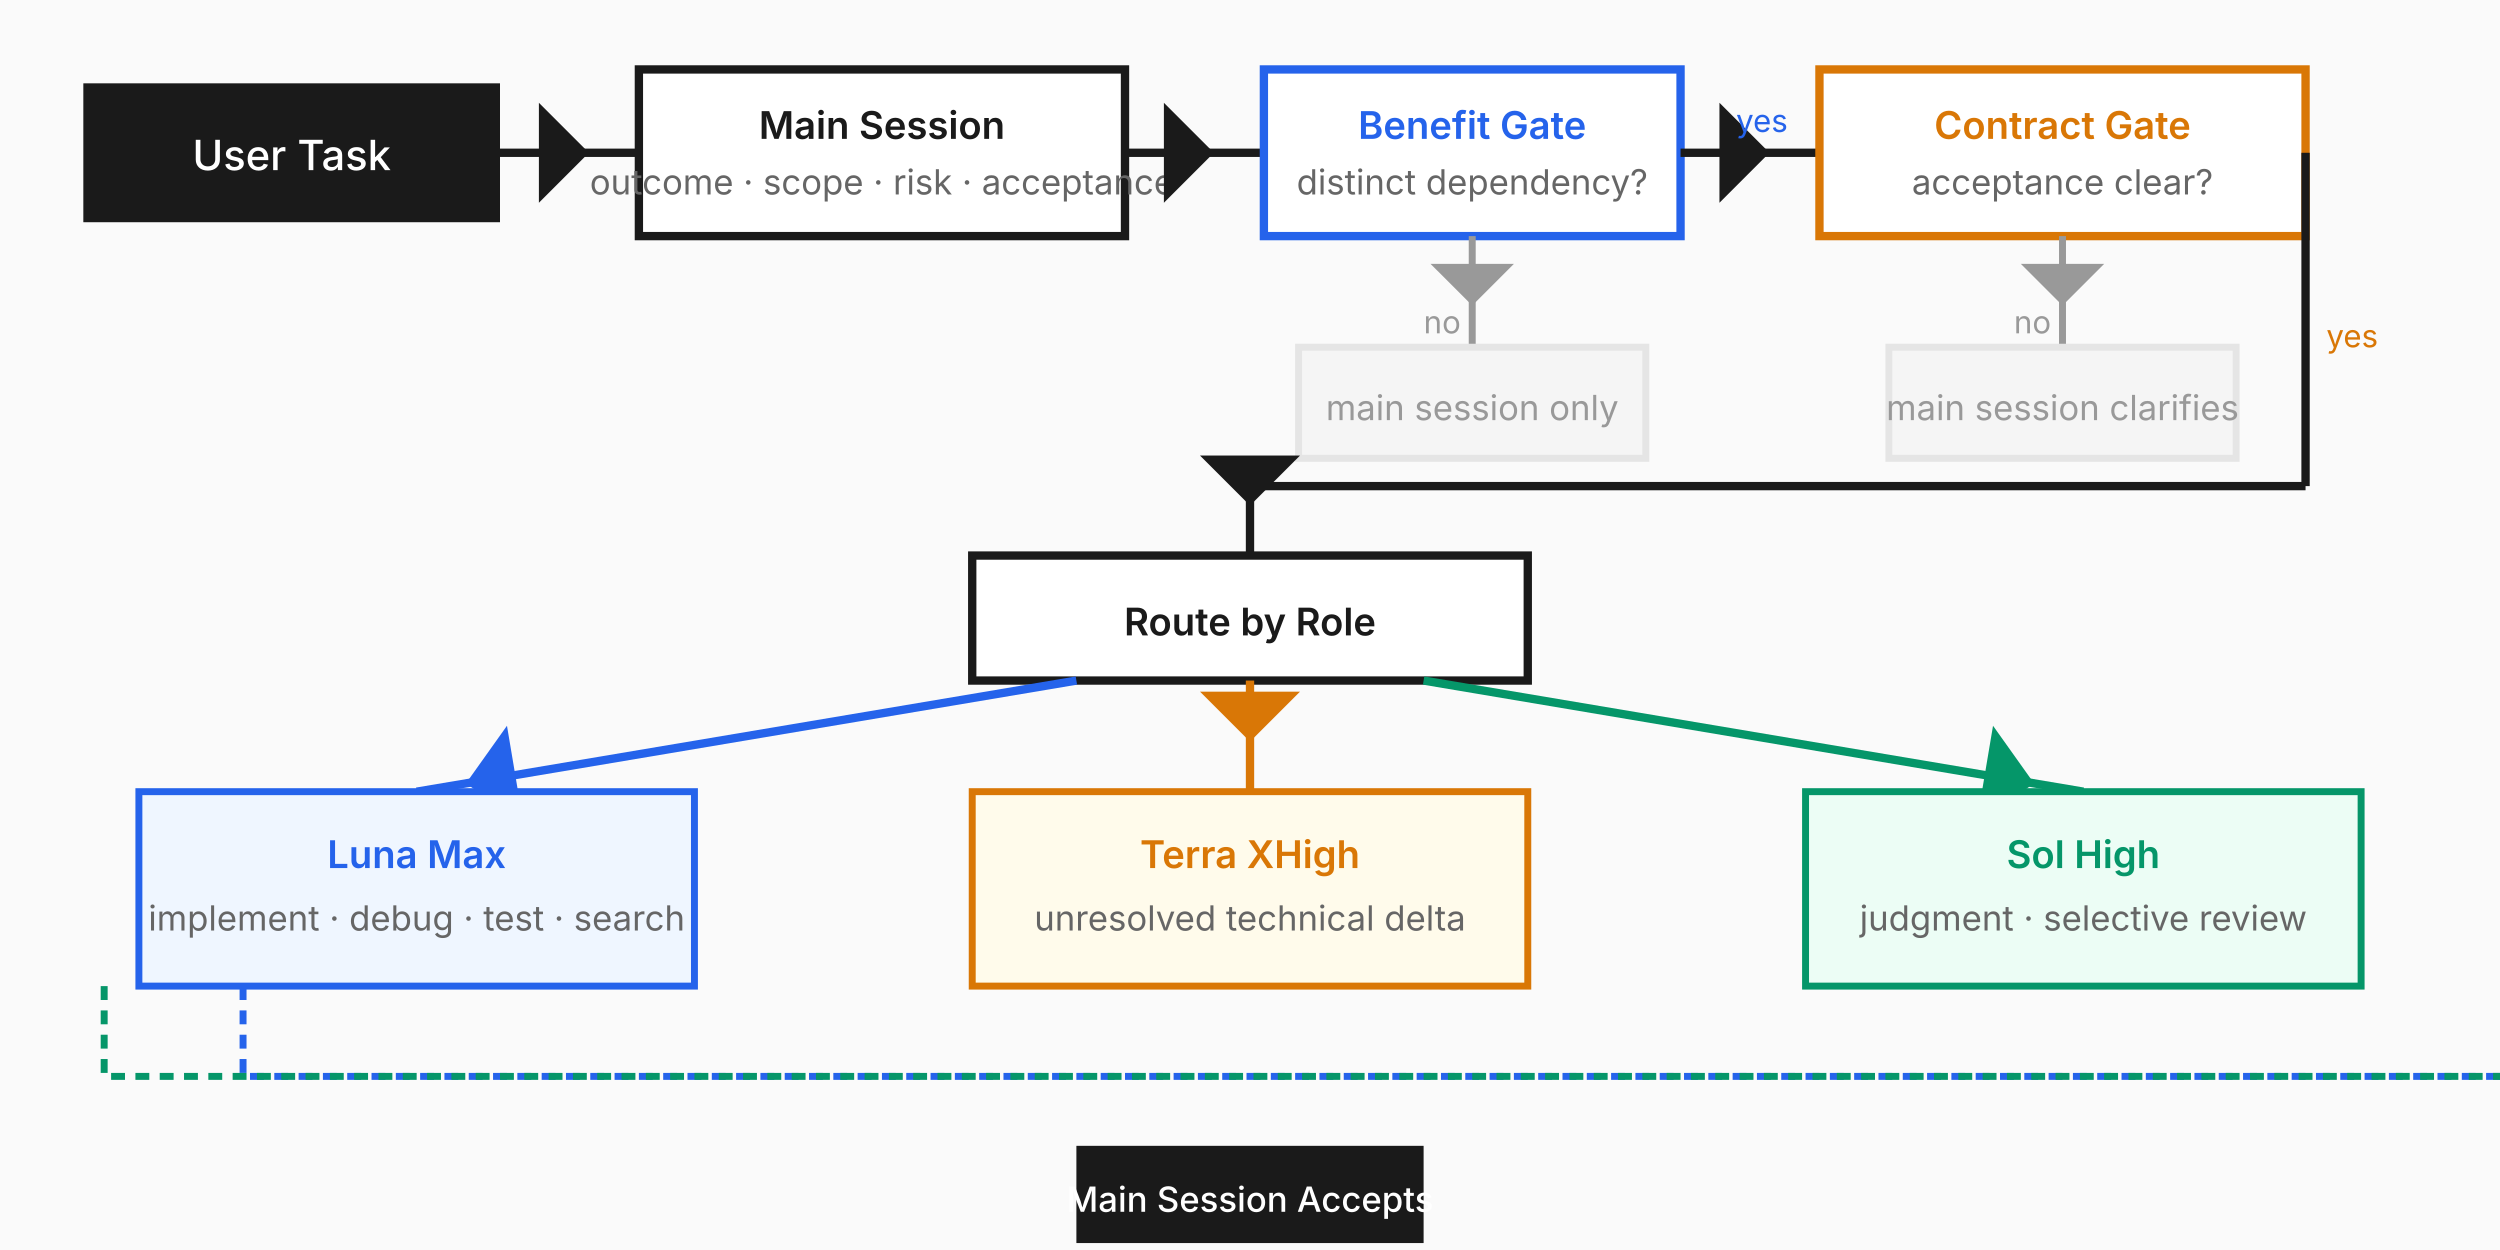
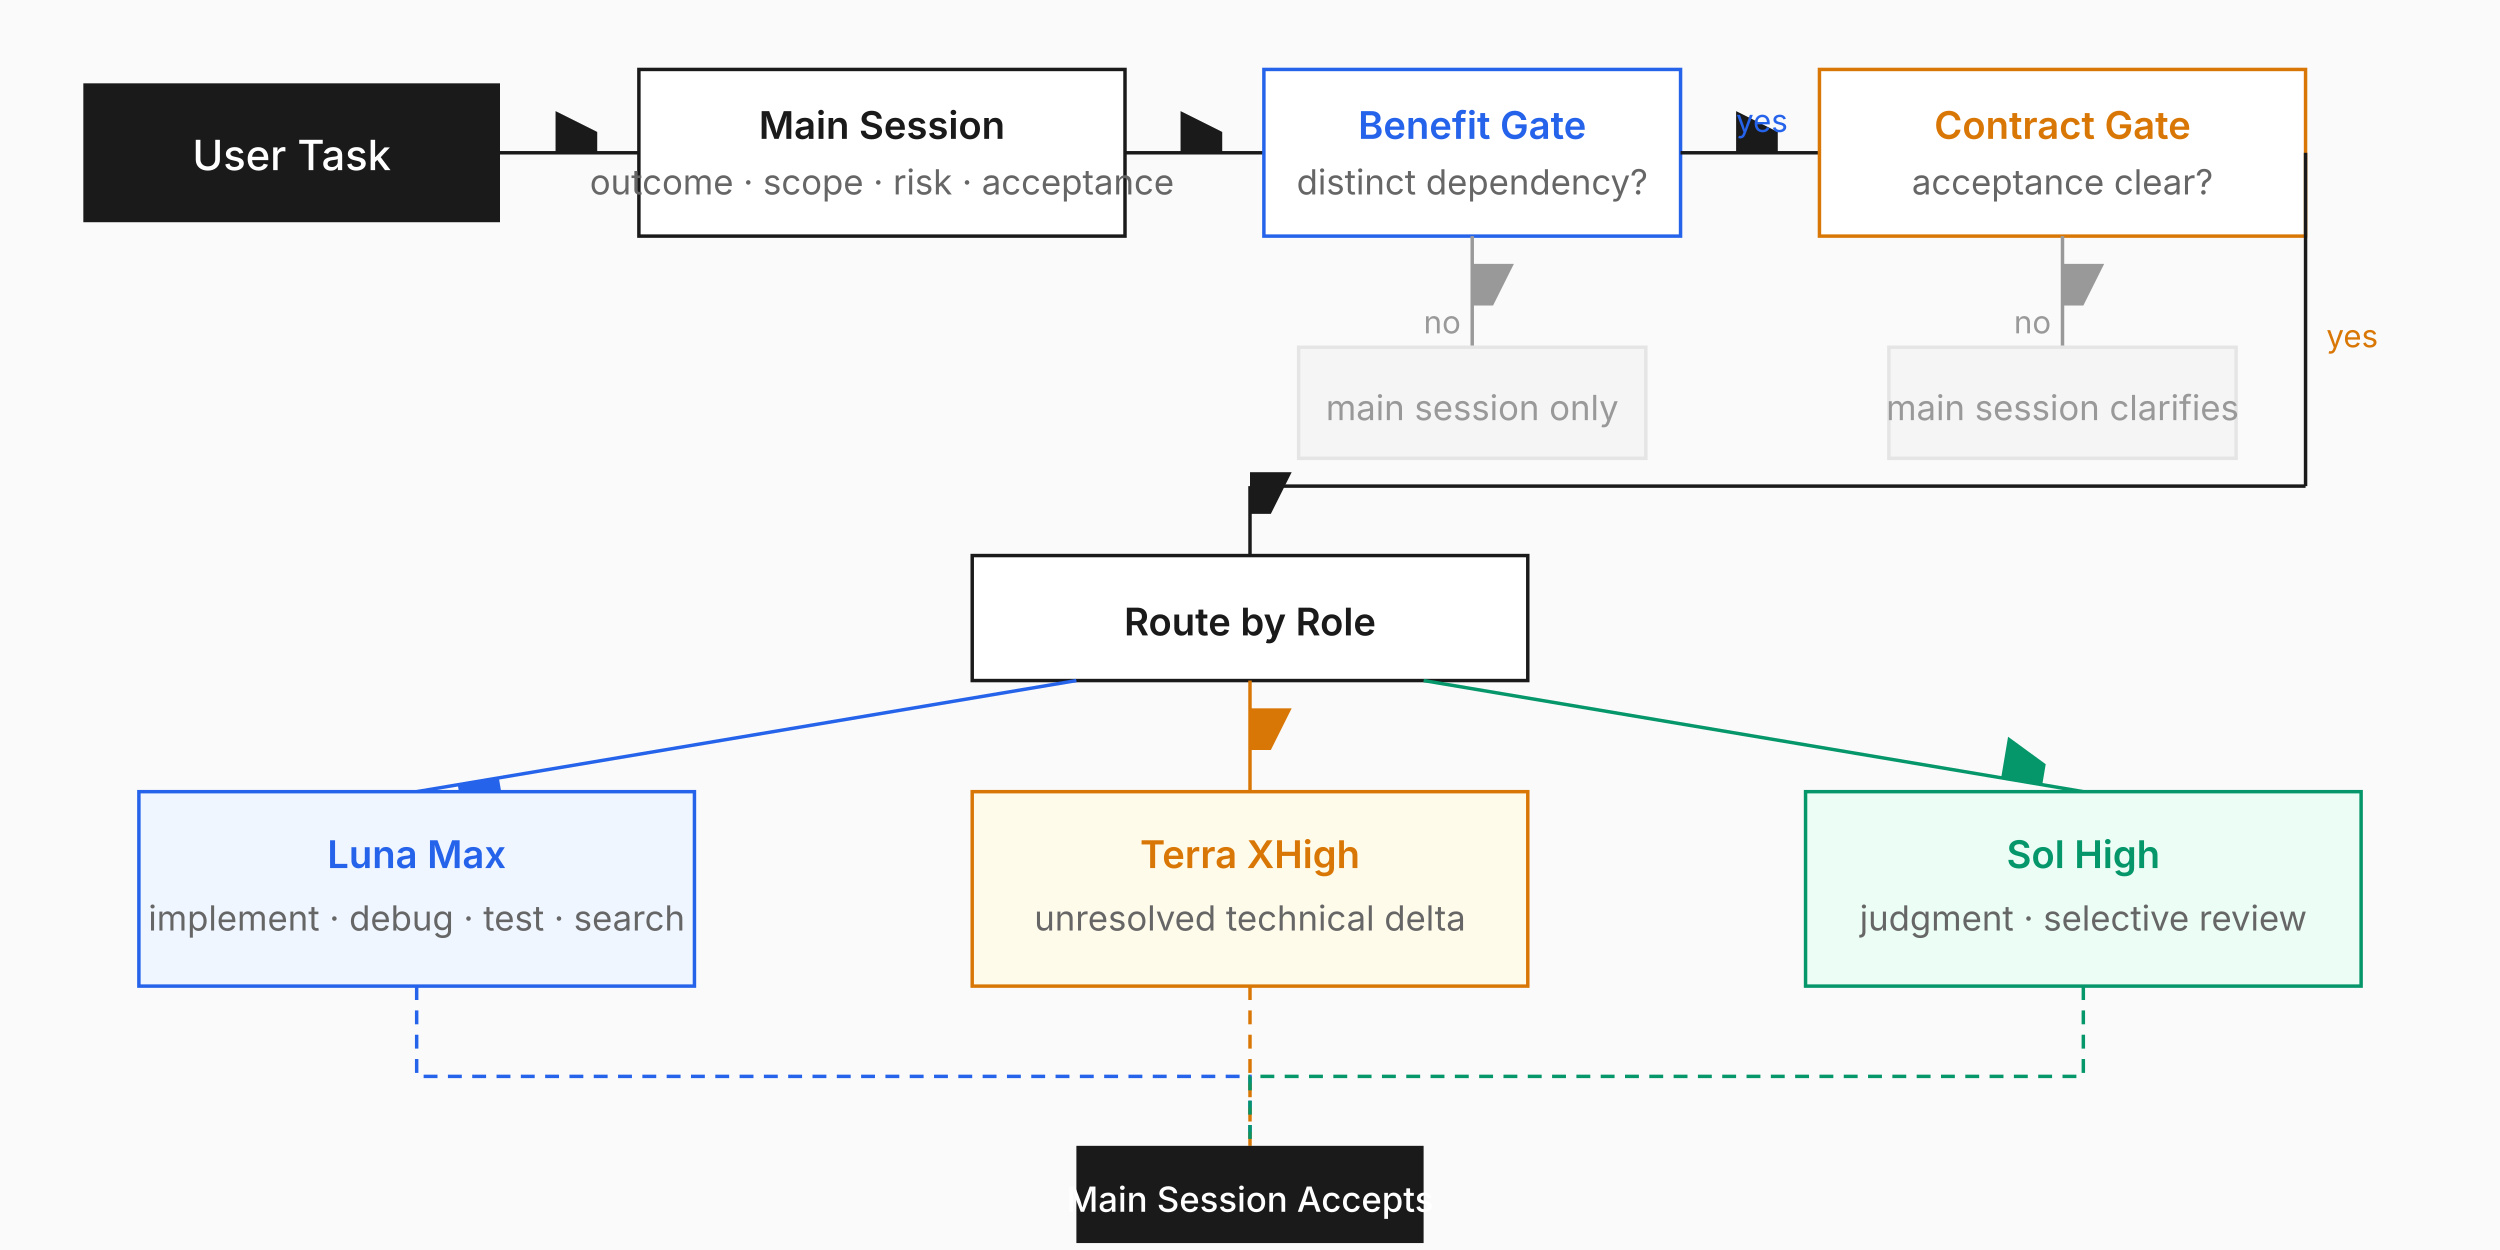
<svg xmlns="http://www.w3.org/2000/svg" viewBox="0 0 1440 720" fill="none" font-family="Inter, Helvetica, 'Noto Sans SC', sans-serif">
  <rect width="1440" height="720" fill="#fafafa" />
  <rect x="48" y="48" width="240" height="80" rx="0" fill="#1a1a1a" />
  <text x="168" y="98" text-anchor="middle" fill="#fff" font-size="24" font-weight="500">User Task</text>
-   <line x1="288" y1="88" x2="368" y2="88" stroke="#1a1a1a" stroke-width="4.8" marker-end="url(#f-arrow)" />
-   <rect x="368" y="40" width="280" height="96" rx="0" fill="#fff" stroke="#1a1a1a" stroke-width="4.8" />
+   <line x1="288" y1="88" x2="368" y2="88" stroke="#1a1a1a" stroke-width="2" marker-end="url(#f-arrow)" />
+   <rect x="368" y="40" width="280" height="96" rx="0" fill="#fff" stroke="#1a1a1a" stroke-width="2" />
  <text x="508" y="80" text-anchor="middle" fill="#1a1a1a" font-size="22" font-weight="600">Main Session</text>
  <text x="508" y="112" text-anchor="middle" fill="#666" font-size="20">outcome · scope · risk · acceptance</text>
-   <line x1="648" y1="88" x2="728" y2="88" stroke="#1a1a1a" stroke-width="4.8" marker-end="url(#f-arrow)" />
-   <rect x="728" y="40" width="240" height="96" rx="0" fill="#fff" stroke="#2563eb" stroke-width="4.8" />
+   <line x1="648" y1="88" x2="728" y2="88" stroke="#1a1a1a" stroke-width="2" marker-end="url(#f-arrow)" />
+   <rect x="728" y="40" width="240" height="96" rx="0" fill="#fff" stroke="#2563eb" stroke-width="2" />
  <text x="848" y="80" text-anchor="middle" fill="#2563eb" font-size="22" font-weight="600">Benefit Gate</text>
  <text x="848" y="112" text-anchor="middle" fill="#666" font-size="20">distinct dependency?</text>
-   <line x1="848" y1="136" x2="848" y2="200" stroke="#999" stroke-width="4" marker-end="url(#f-arrow-gray)" />
-   <rect x="748" y="200" width="200" height="64" rx="0" fill="#f5f5f5" stroke="#e5e5e5" stroke-width="4" />
+   <line x1="848" y1="136" x2="848" y2="200" stroke="#999" stroke-width="2" marker-end="url(#f-arrow-gray)" />
+   <rect x="748" y="200" width="200" height="64" rx="0" fill="#f5f5f5" stroke="#e5e5e5" stroke-width="2" />
  <text x="848" y="242" text-anchor="middle" fill="#999" font-size="20">main session only</text>
  <text x="820" y="192" fill="#999" font-size="18">no</text>
-   <line x1="968" y1="88" x2="1048" y2="88" stroke="#1a1a1a" stroke-width="4.8" marker-end="url(#f-arrow)" />
+   <line x1="968" y1="88" x2="1048" y2="88" stroke="#1a1a1a" stroke-width="2" marker-end="url(#f-arrow)" />
  <text x="1000" y="76" fill="#2563eb" font-size="18">yes</text>
-   <rect x="1048" y="40" width="280" height="96" rx="0" fill="#fff" stroke="#d97706" stroke-width="4.8" />
+   <rect x="1048" y="40" width="280" height="96" rx="0" fill="#fff" stroke="#d97706" stroke-width="2" />
  <text x="1188" y="80" text-anchor="middle" fill="#d97706" font-size="22" font-weight="600">Contract Gate</text>
  <text x="1188" y="112" text-anchor="middle" fill="#666" font-size="20">acceptance clear?</text>
-   <line x1="1188" y1="136" x2="1188" y2="200" stroke="#999" stroke-width="4" marker-end="url(#f-arrow-gray)" />
-   <rect x="1088" y="200" width="200" height="64" rx="0" fill="#f5f5f5" stroke="#e5e5e5" stroke-width="4" />
+   <line x1="1188" y1="136" x2="1188" y2="200" stroke="#999" stroke-width="2" marker-end="url(#f-arrow-gray)" />
+   <rect x="1088" y="200" width="200" height="64" rx="0" fill="#f5f5f5" stroke="#e5e5e5" stroke-width="2" />
  <text x="1188" y="242" text-anchor="middle" fill="#999" font-size="20">main session clarifies</text>
  <text x="1160" y="192" fill="#999" font-size="18">no</text>
-   <line x1="1328" y1="88" x2="1328" y2="280" stroke="#1a1a1a" stroke-width="4.8" />
+   <line x1="1328" y1="88" x2="1328" y2="280" stroke="#1a1a1a" stroke-width="2" />
  <text x="1340" y="200" fill="#d97706" font-size="18">yes</text>
-   <line x1="1328" y1="280" x2="720" y2="280" stroke="#1a1a1a" stroke-width="4.8" />
-   <line x1="720" y1="280" x2="720" y2="320" stroke="#1a1a1a" stroke-width="4.8" marker-end="url(#f-arrow)" />
-   <rect x="560" y="320" width="320" height="72" rx="0" fill="#fff" stroke="#1a1a1a" stroke-width="4.8" />
+   <line x1="1328" y1="280" x2="720" y2="280" stroke="#1a1a1a" stroke-width="2" />
+   <line x1="720" y1="280" x2="720" y2="320" stroke="#1a1a1a" stroke-width="2" marker-end="url(#f-arrow)" />
+   <rect x="560" y="320" width="320" height="72" rx="0" fill="#fff" stroke="#1a1a1a" stroke-width="2" />
  <text x="720" y="366" text-anchor="middle" fill="#1a1a1a" font-size="22" font-weight="600">Route by Role</text>
-   <line x1="620" y1="392" x2="240" y2="456" stroke="#2563eb" stroke-width="4.8" marker-end="url(#f-arrow-blue)" />
-   <line x1="720" y1="392" x2="720" y2="456" stroke="#d97706" stroke-width="4.8" marker-end="url(#f-arrow-amber)" />
-   <line x1="820" y1="392" x2="1200" y2="456" stroke="#059669" stroke-width="4.8" marker-end="url(#f-arrow-green)" />
-   <rect x="80" y="456" width="320" height="112" rx="0" fill="#eff6ff" stroke="#2563eb" stroke-width="4" />
+   <line x1="620" y1="392" x2="240" y2="456" stroke="#2563eb" stroke-width="2" marker-end="url(#f-arrow-blue)" />
+   <line x1="720" y1="392" x2="720" y2="456" stroke="#d97706" stroke-width="2" marker-end="url(#f-arrow-amber)" />
+   <line x1="820" y1="392" x2="1200" y2="456" stroke="#059669" stroke-width="2" marker-end="url(#f-arrow-green)" />
+   <rect x="80" y="456" width="320" height="112" rx="0" fill="#eff6ff" stroke="#2563eb" stroke-width="2" />
  <text x="240" y="500" text-anchor="middle" fill="#2563eb" font-size="22" font-weight="600">Luna Max</text>
  <text x="240" y="536" text-anchor="middle" fill="#666" font-size="20">implement · debug · test · search</text>
-   <rect x="560" y="456" width="320" height="112" rx="0" fill="#fffbeb" stroke="#d97706" stroke-width="4" />
+   <rect x="560" y="456" width="320" height="112" rx="0" fill="#fffbeb" stroke="#d97706" stroke-width="2" />
  <text x="720" y="500" text-anchor="middle" fill="#d97706" font-size="22" font-weight="600">Terra XHigh</text>
  <text x="720" y="536" text-anchor="middle" fill="#666" font-size="20">unresolved technical delta</text>
-   <rect x="1040" y="456" width="320" height="112" rx="0" fill="#ecfdf5" stroke="#059669" stroke-width="4" />
+   <rect x="1040" y="456" width="320" height="112" rx="0" fill="#ecfdf5" stroke="#059669" stroke-width="2" />
  <text x="1200" y="500" text-anchor="middle" fill="#059669" font-size="22" font-weight="600">Sol High</text>
  <text x="1200" y="536" text-anchor="middle" fill="#666" font-size="20">judgment · selective review</text>
-   <path d="M140.0,568.0 L140.0,620.0 L3120.0,620.0 L3120.0,660.0" stroke="#2563eb" stroke-width="4" stroke-dasharray="8,6" fill="none" />
-   <path d="M3120.0,568.0 L3120.0,660.0" stroke="#d97706" stroke-width="4" stroke-dasharray="8,6" fill="none" />
-   <path d="M60.0,568.0 L60.0,620.0 L3120.0,620.0 L3120.0,660.0" stroke="#059669" stroke-width="4" stroke-dasharray="8,6" fill="none" />
+   <path d="M240,568 L240,620 L720,620 L720,660" stroke="#2563eb" stroke-width="2" stroke-dasharray="8,6" fill="none" />
+   <path d="M720,568 L720,660" stroke="#d97706" stroke-width="2" stroke-dasharray="8,6" fill="none" />
+   <path d="M1200,568 L1200,620 L720,620 L720,660" stroke="#059669" stroke-width="2" stroke-dasharray="8,6" fill="none" />
  <rect x="620" y="660" width="200" height="56" rx="0" fill="#1a1a1a" />
  <text x="720" y="698" text-anchor="middle" fill="#fff" font-size="20" font-weight="500">Main Session Accepts</text>
  <defs>
-     <marker id="f-arrow" viewBox="0 0 16 16" refX="16" refY="8" markerWidth="12" markerHeight="12" orient="auto-start-reverse">
-       <path d="M0,0.0 L8,8.0 L0,16.0 Z" fill="#1a1a1a" />
+     <marker id="f-arrow" viewBox="0 0 8 8" refX="16" refY="8" markerWidth="12" markerHeight="12" orient="auto-start-reverse">
+       <path d="M0,0 L16,8 L0,16 Z" fill="#1a1a1a" />
    </marker>
-     <marker id="f-arrow-gray" viewBox="0 0 16 16" refX="16" refY="8" markerWidth="12" markerHeight="12" orient="auto-start-reverse">
-       <path d="M0,0.0 L8,8.0 L0,16.0 Z" fill="#999" />
+     <marker id="f-arrow-gray" viewBox="0 0 8 8" refX="16" refY="8" markerWidth="12" markerHeight="12" orient="auto-start-reverse">
+       <path d="M0,0 L16,8 L0,16 Z" fill="#999" />
    </marker>
-     <marker id="f-arrow-blue" viewBox="0 0 16 16" refX="16" refY="8" markerWidth="12" markerHeight="12" orient="auto-start-reverse">
-       <path d="M0,0.0 L8,8.0 L0,16.0 Z" fill="#2563eb" />
+     <marker id="f-arrow-blue" viewBox="0 0 8 8" refX="16" refY="8" markerWidth="12" markerHeight="12" orient="auto-start-reverse">
+       <path d="M0,0 L16,8 L0,16 Z" fill="#2563eb" />
    </marker>
-     <marker id="f-arrow-amber" viewBox="0 0 16 16" refX="16" refY="8" markerWidth="12" markerHeight="12" orient="auto-start-reverse">
-       <path d="M0,0.0 L8,8.0 L0,16.0 Z" fill="#d97706" />
+     <marker id="f-arrow-amber" viewBox="0 0 8 8" refX="16" refY="8" markerWidth="12" markerHeight="12" orient="auto-start-reverse">
+       <path d="M0,0 L16,8 L0,16 Z" fill="#d97706" />
    </marker>
-     <marker id="f-arrow-green" viewBox="0 0 16 16" refX="16" refY="8" markerWidth="12" markerHeight="12" orient="auto-start-reverse">
-       <path d="M0,0.0 L8,8.0 L0,16.0 Z" fill="#059669" />
+     <marker id="f-arrow-green" viewBox="0 0 8 8" refX="16" refY="8" markerWidth="12" markerHeight="12" orient="auto-start-reverse">
+       <path d="M0,0 L16,8 L0,16 Z" fill="#059669" />
    </marker>
  </defs>
</svg>
